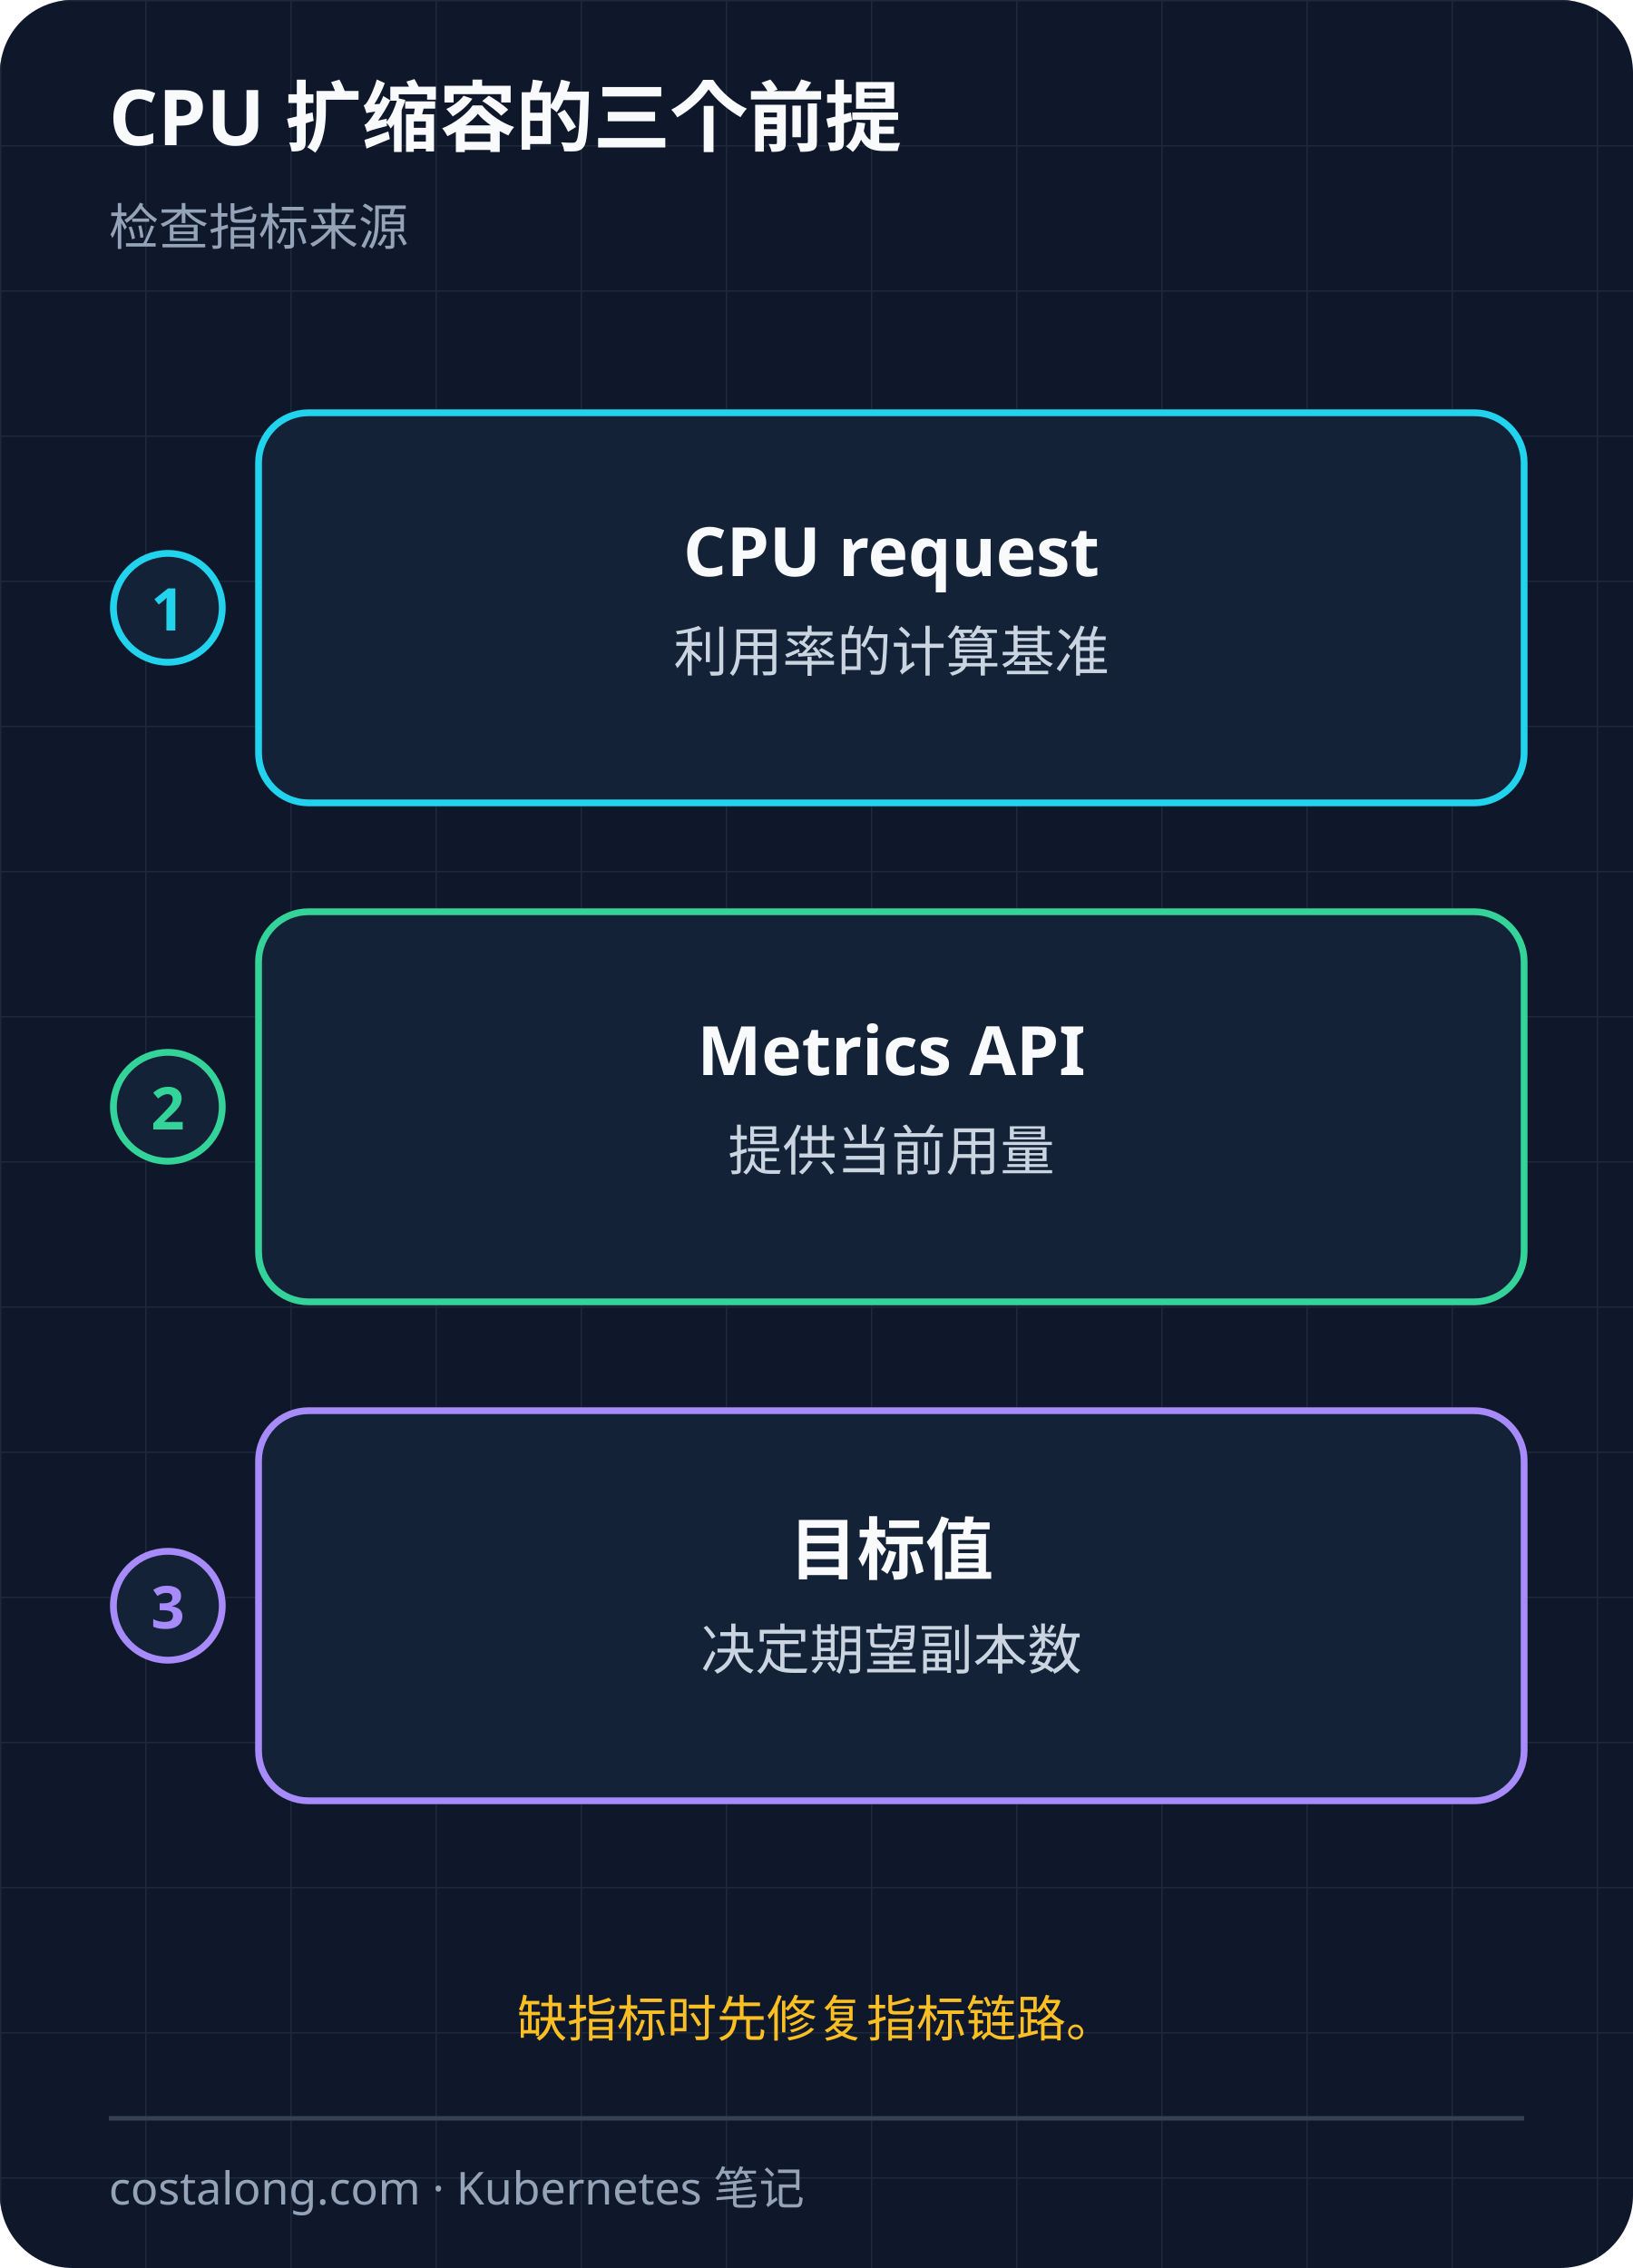
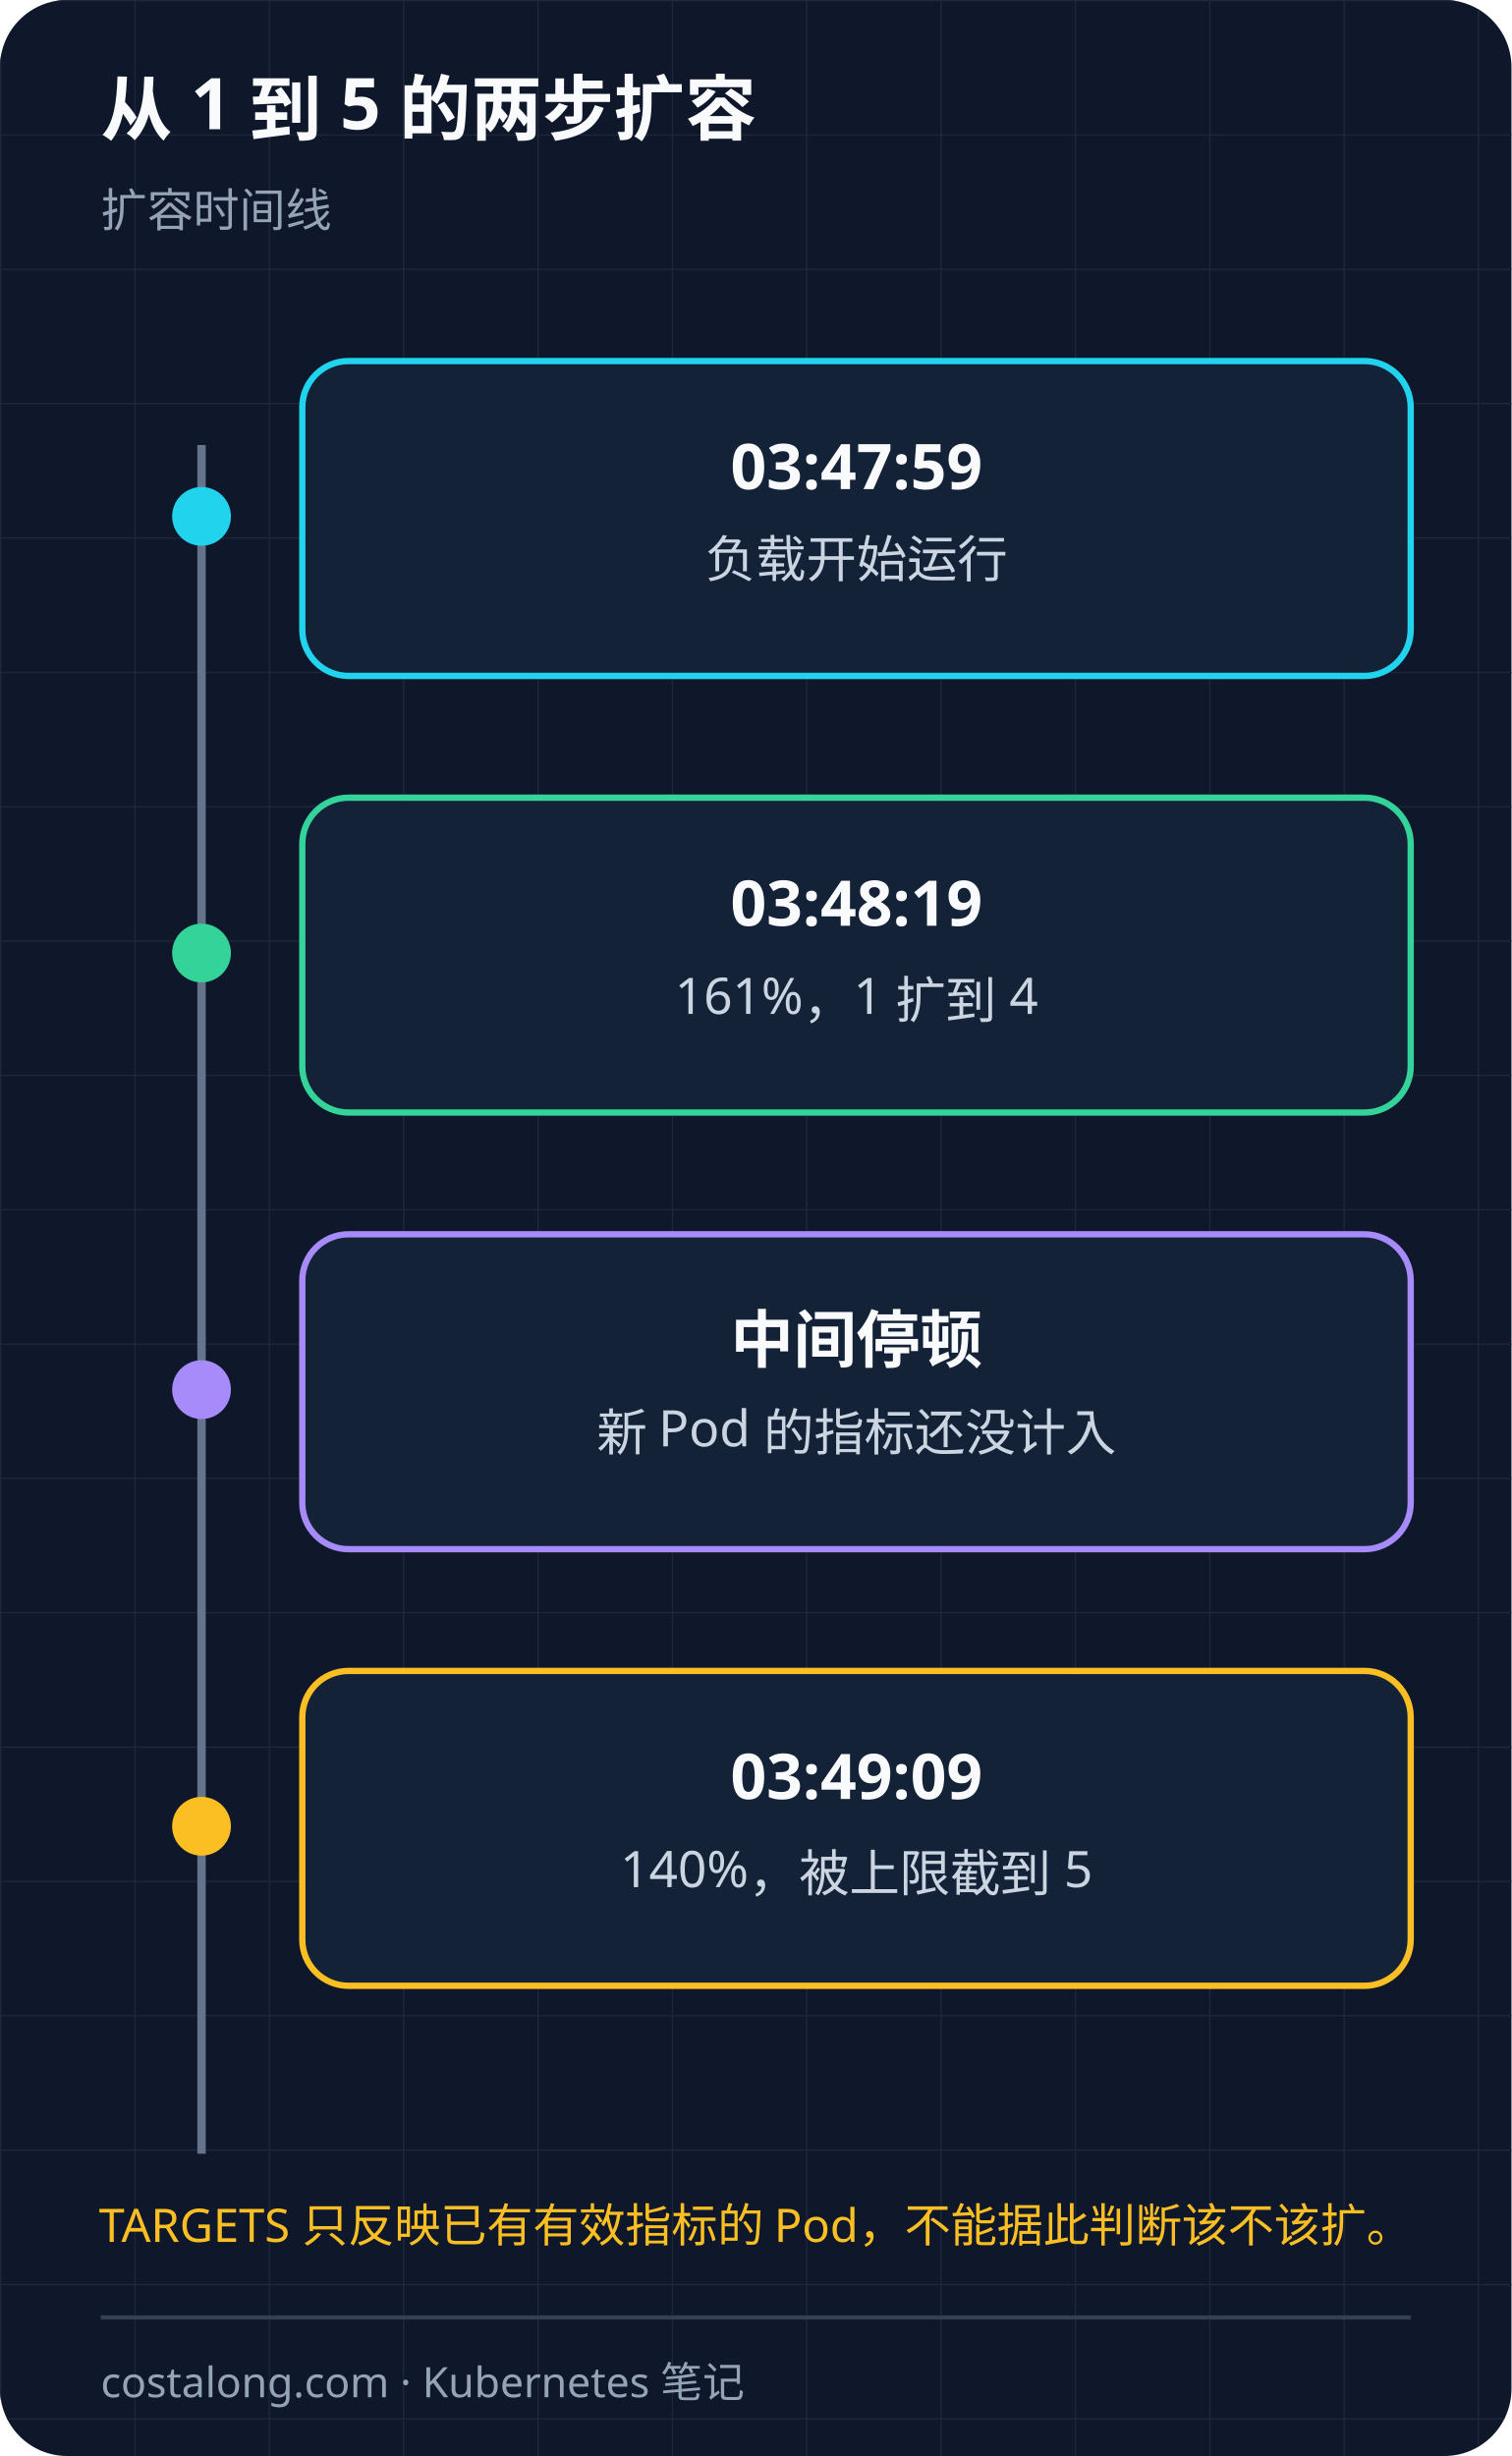
- <svg xmlns="http://www.w3.org/2000/svg" viewBox="0 0 360 500" role="img" aria-labelledby="title desc">
+ <svg xmlns="http://www.w3.org/2000/svg" viewBox="0 0 360 585" role="img" aria-labelledby="title desc">
  <defs>
    <pattern id="grid" width="32" height="32" patternUnits="userSpaceOnUse">
      <path d="M32 0 L0 0 0 32" fill="none" stroke="#1e293b" stroke-width=".6" />
    </pattern>
    <marker id="arrow" markerWidth="9" markerHeight="7" refX="8" refY="3.5" orient="auto">
      <path d="M0 0 L9 3.5 L0 7Z" fill="#94a3b8" />
    </marker>
  </defs>
-   <rect width="360" height="500" rx="16" fill="#0f172a" />
-   <rect width="360" height="500" rx="16" fill="url(#grid)" />
-   <text x="24" y="32" fill="#f8fafc" font-family="'PingFang SC','Noto Sans SC','Microsoft YaHei',sans-serif" font-size="17" font-weight="700">CPU 扩缩容的三个前提</text>
-   <text x="24" y="54" fill="#94a3b8" font-family="'PingFang SC','Noto Sans SC','Microsoft YaHei',sans-serif" font-size="11">检查指标来源</text>
-   <rect x="57" y="91" width="279" height="86" rx="11" fill="#142238" stroke="#22d3ee" stroke-width="1.5" />
-   <text x="196.5" y="127.0" text-anchor="middle" font-family="'PingFang SC','Noto Sans SC','Microsoft YaHei',sans-serif" font-size="15" font-weight="600" fill="#f8fafc">CPU request</text>
-   <text x="196.5" y="148.0" text-anchor="middle" font-family="'PingFang SC','Noto Sans SC','Microsoft YaHei',sans-serif" font-size="12" font-weight="400" fill="#cbd5e1">利用率的计算基准</text>
-   <circle cx="37" cy="134" r="12" fill="#142238" stroke="#22d3ee" stroke-width="1.5" />
-   <text x="37" y="139.0" text-anchor="middle" font-family="'PingFang SC','Noto Sans SC','Microsoft YaHei',sans-serif" font-size="13" font-weight="600" fill="#22d3ee">1</text>
-   <rect x="57" y="201" width="279" height="86" rx="11" fill="#142238" stroke="#34d399" stroke-width="1.5" />
-   <text x="196.5" y="237.0" text-anchor="middle" font-family="'PingFang SC','Noto Sans SC','Microsoft YaHei',sans-serif" font-size="15" font-weight="600" fill="#f8fafc">Metrics API</text>
-   <text x="196.5" y="258.0" text-anchor="middle" font-family="'PingFang SC','Noto Sans SC','Microsoft YaHei',sans-serif" font-size="12" font-weight="400" fill="#cbd5e1">提供当前用量</text>
-   <circle cx="37" cy="244" r="12" fill="#142238" stroke="#34d399" stroke-width="1.5" />
-   <text x="37" y="249.0" text-anchor="middle" font-family="'PingFang SC','Noto Sans SC','Microsoft YaHei',sans-serif" font-size="13" font-weight="600" fill="#34d399">2</text>
-   <rect x="57" y="311" width="279" height="86" rx="11" fill="#142238" stroke="#a78bfa" stroke-width="1.5" />
-   <text x="196.5" y="347.0" text-anchor="middle" font-family="'PingFang SC','Noto Sans SC','Microsoft YaHei',sans-serif" font-size="15" font-weight="600" fill="#f8fafc">目标值</text>
-   <text x="196.5" y="368.0" text-anchor="middle" font-family="'PingFang SC','Noto Sans SC','Microsoft YaHei',sans-serif" font-size="12" font-weight="400" fill="#cbd5e1">决定期望副本数</text>
-   <circle cx="37" cy="354" r="12" fill="#142238" stroke="#a78bfa" stroke-width="1.5" />
-   <text x="37" y="359.0" text-anchor="middle" font-family="'PingFang SC','Noto Sans SC','Microsoft YaHei',sans-serif" font-size="13" font-weight="600" fill="#a78bfa">3</text>
-   <text x="180" y="449.0" text-anchor="middle" font-family="'PingFang SC','Noto Sans SC','Microsoft YaHei',sans-serif" font-size="11" font-weight="400" fill="#fbbf24">缺指标时先修复指标链路。</text>
-   <line x1="24" y1="467" x2="336" y2="467" stroke="#334155" />
-   <text x="24" y="486" fill="#94a3b8" font-family="'PingFang SC','Noto Sans SC','Microsoft YaHei',sans-serif" font-size="10">costalong.com · Kubernetes 笔记</text>
+   <rect width="360" height="585" rx="16" fill="#0f172a" />
+   <rect width="360" height="585" rx="16" fill="url(#grid)" />
+   <text x="24" y="32" fill="#f8fafc" font-family="'PingFang SC','Noto Sans SC','Microsoft YaHei',sans-serif" font-size="17" font-weight="700">从 1 到 5 的两步扩容</text>
+   <text x="24" y="54" fill="#94a3b8" font-family="'PingFang SC','Noto Sans SC','Microsoft YaHei',sans-serif" font-size="11">扩容时间线</text>
+   <line x1="48" y1="106" x2="48" y2="513" stroke="#64748b" stroke-width="2" />
+   <circle cx="48" cy="123" r="7" fill="#22d3ee" />
+   <rect x="72" y="86" width="264" height="75" rx="11" fill="#142238" stroke="#22d3ee" stroke-width="1.5" />
+   <text x="204.0" y="116.5" text-anchor="middle" font-family="'PingFang SC','Noto Sans SC','Microsoft YaHei',sans-serif" font-size="15" font-weight="600" fill="#f8fafc">03:47:59</text>
+   <text x="204.0" y="137.5" text-anchor="middle" font-family="'PingFang SC','Noto Sans SC','Microsoft YaHei',sans-serif" font-size="12" font-weight="400" fill="#cbd5e1">负载开始运行</text>
+   <circle cx="48" cy="227" r="7" fill="#34d399" />
+   <rect x="72" y="190" width="264" height="75" rx="11" fill="#142238" stroke="#34d399" stroke-width="1.5" />
+   <text x="204.0" y="220.5" text-anchor="middle" font-family="'PingFang SC','Noto Sans SC','Microsoft YaHei',sans-serif" font-size="15" font-weight="600" fill="#f8fafc">03:48:19</text>
+   <text x="204.0" y="241.5" text-anchor="middle" font-family="'PingFang SC','Noto Sans SC','Microsoft YaHei',sans-serif" font-size="12" font-weight="400" fill="#cbd5e1">161%，1 扩到 4</text>
+   <circle cx="48" cy="331" r="7" fill="#a78bfa" />
+   <rect x="72" y="294" width="264" height="75" rx="11" fill="#142238" stroke="#a78bfa" stroke-width="1.5" />
+   <text x="204.0" y="324.5" text-anchor="middle" font-family="'PingFang SC','Noto Sans SC','Microsoft YaHei',sans-serif" font-size="15" font-weight="600" fill="#f8fafc">中间停顿</text>
+   <text x="204.0" y="345.5" text-anchor="middle" font-family="'PingFang SC','Noto Sans SC','Microsoft YaHei',sans-serif" font-size="12" font-weight="400" fill="#cbd5e1">新 Pod 的指标还没计入</text>
+   <circle cx="48" cy="435" r="7" fill="#fbbf24" />
+   <rect x="72" y="398" width="264" height="75" rx="11" fill="#142238" stroke="#fbbf24" stroke-width="1.5" />
+   <text x="204.0" y="428.5" text-anchor="middle" font-family="'PingFang SC','Noto Sans SC','Microsoft YaHei',sans-serif" font-size="15" font-weight="600" fill="#f8fafc">03:49:09</text>
+   <text x="204.0" y="449.5" text-anchor="middle" font-family="'PingFang SC','Noto Sans SC','Microsoft YaHei',sans-serif" font-size="12" font-weight="400" fill="#cbd5e1">140%，被上限截到 5</text>
+   <text x="180" y="534.0" text-anchor="middle" font-family="'PingFang SC','Noto Sans SC','Microsoft YaHei',sans-serif" font-size="11" font-weight="400" fill="#fbbf24">TARGETS 只反映已有有效指标的 Pod，不能据此判断该不该扩。</text>
+   <line x1="24" y1="552" x2="336" y2="552" stroke="#334155" />
+   <text x="24" y="571" fill="#94a3b8" font-family="'PingFang SC','Noto Sans SC','Microsoft YaHei',sans-serif" font-size="10">costalong.com · Kubernetes 笔记</text>
</svg>
